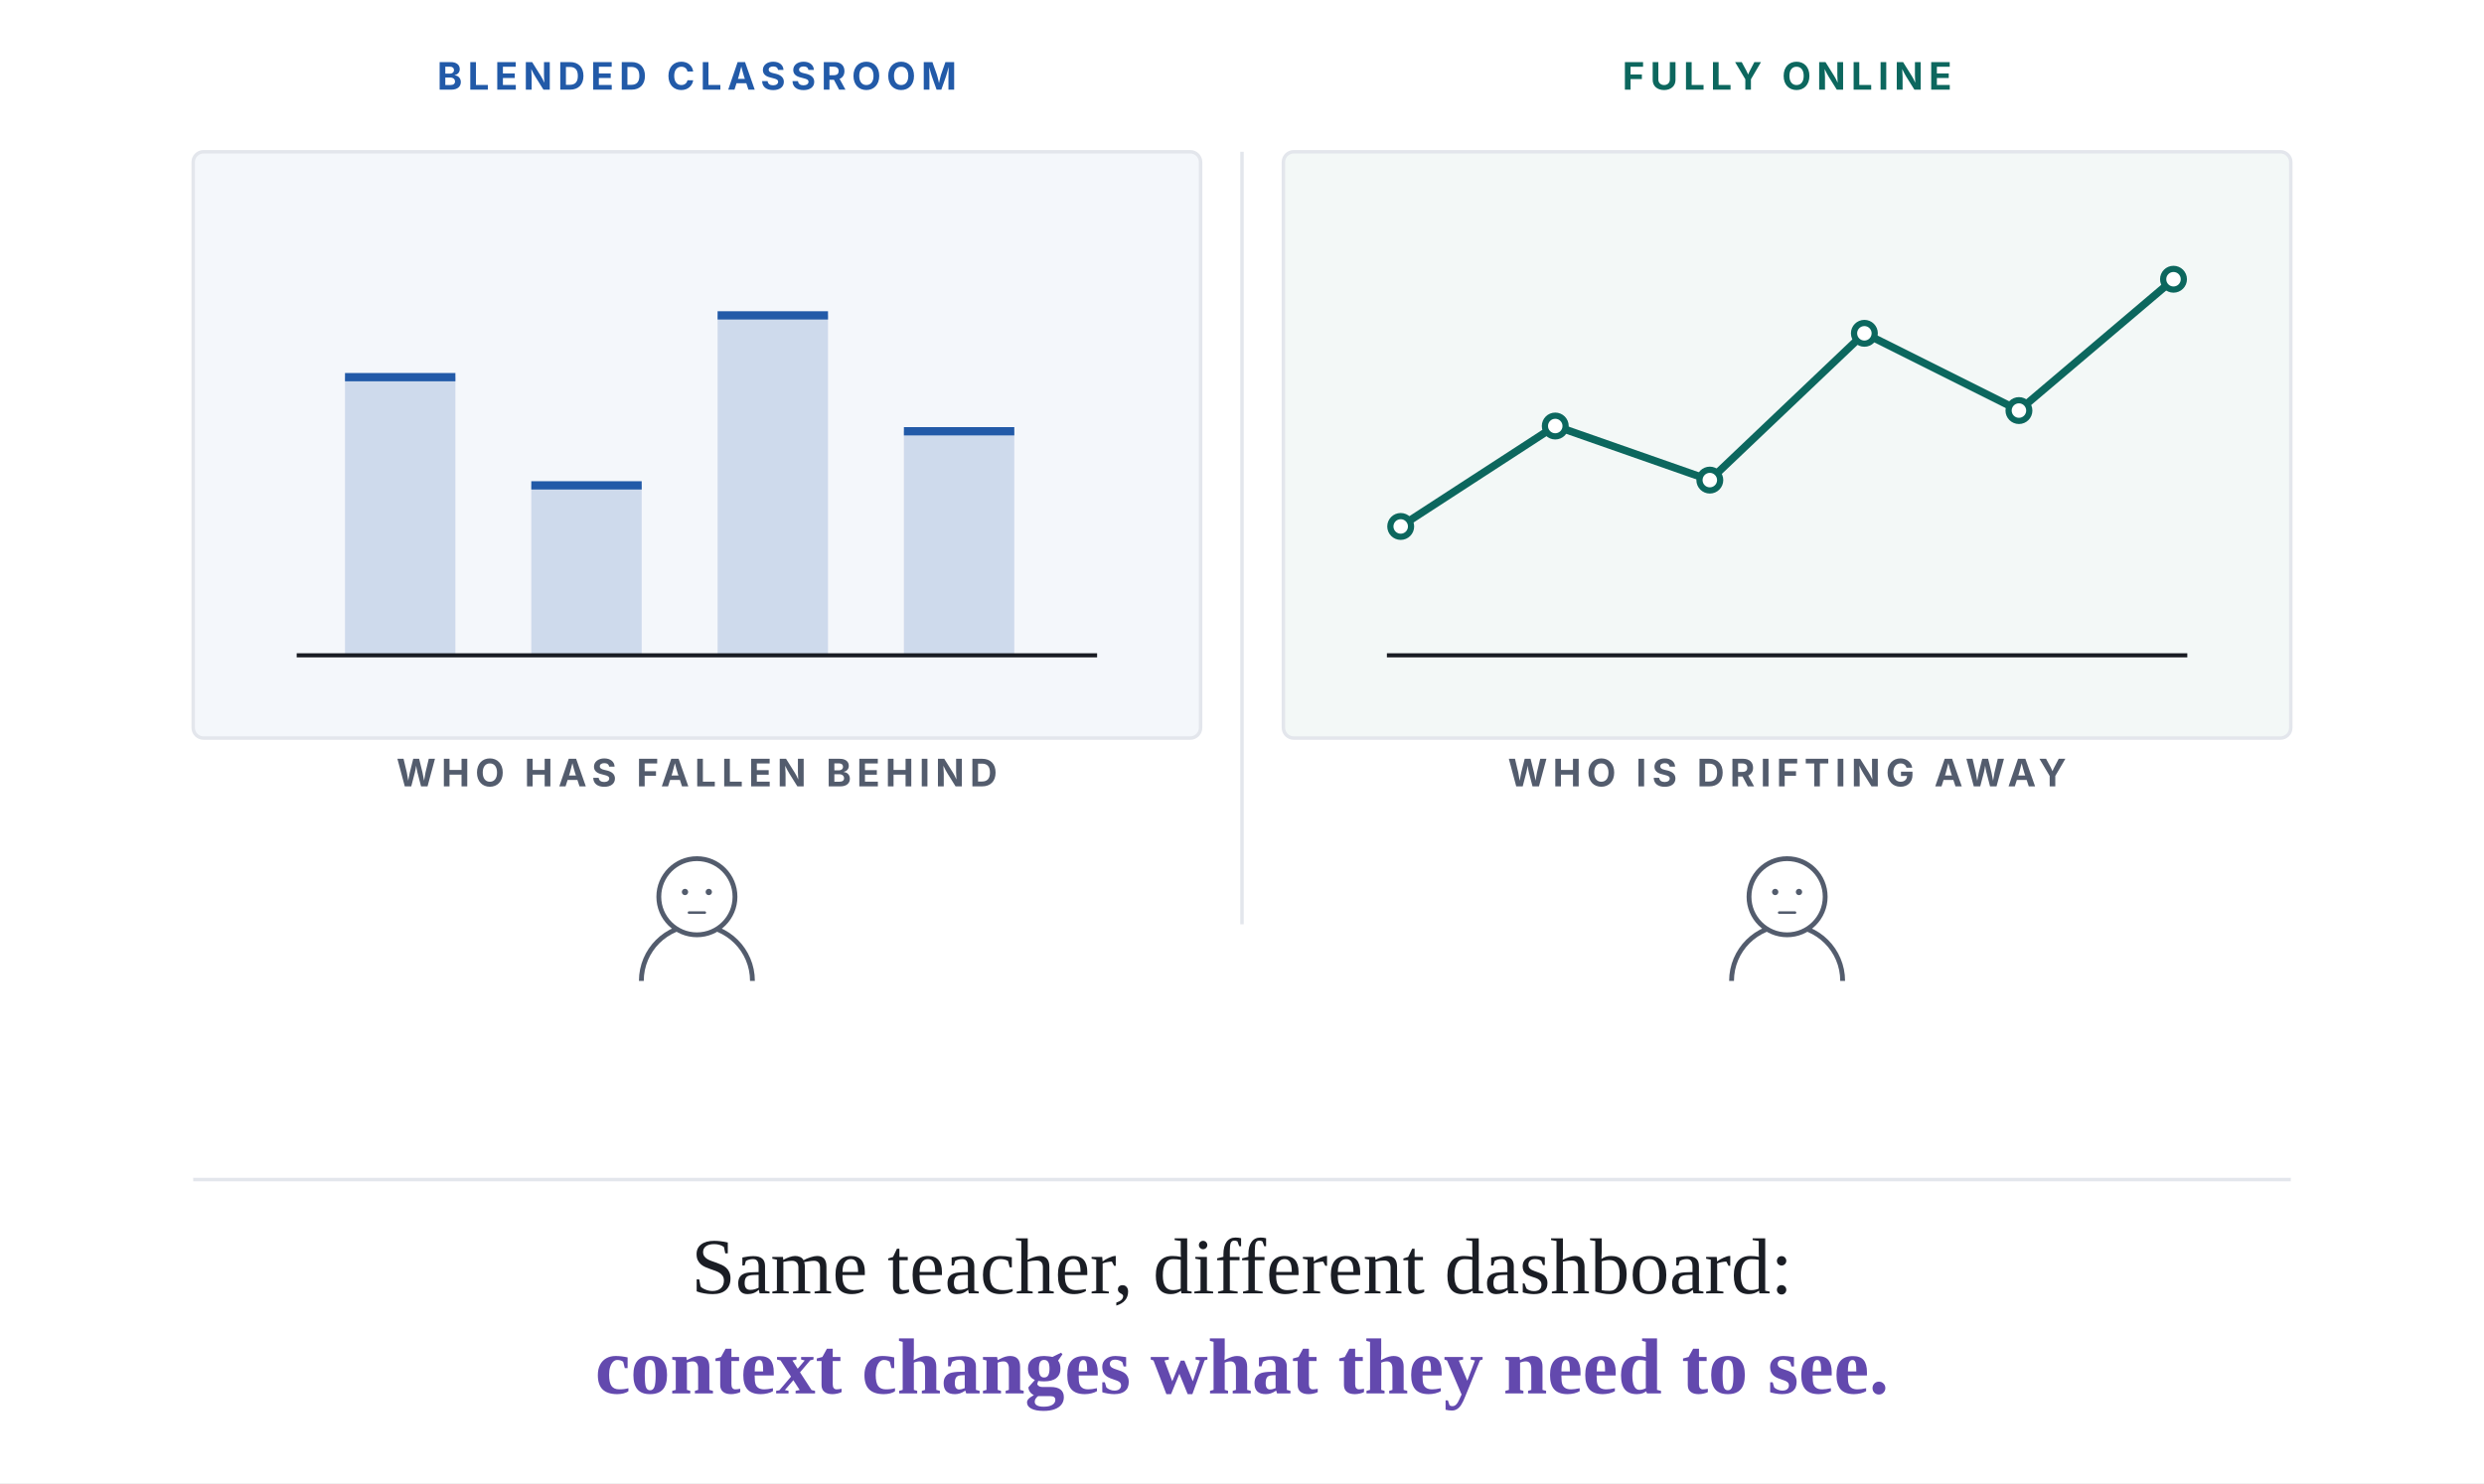
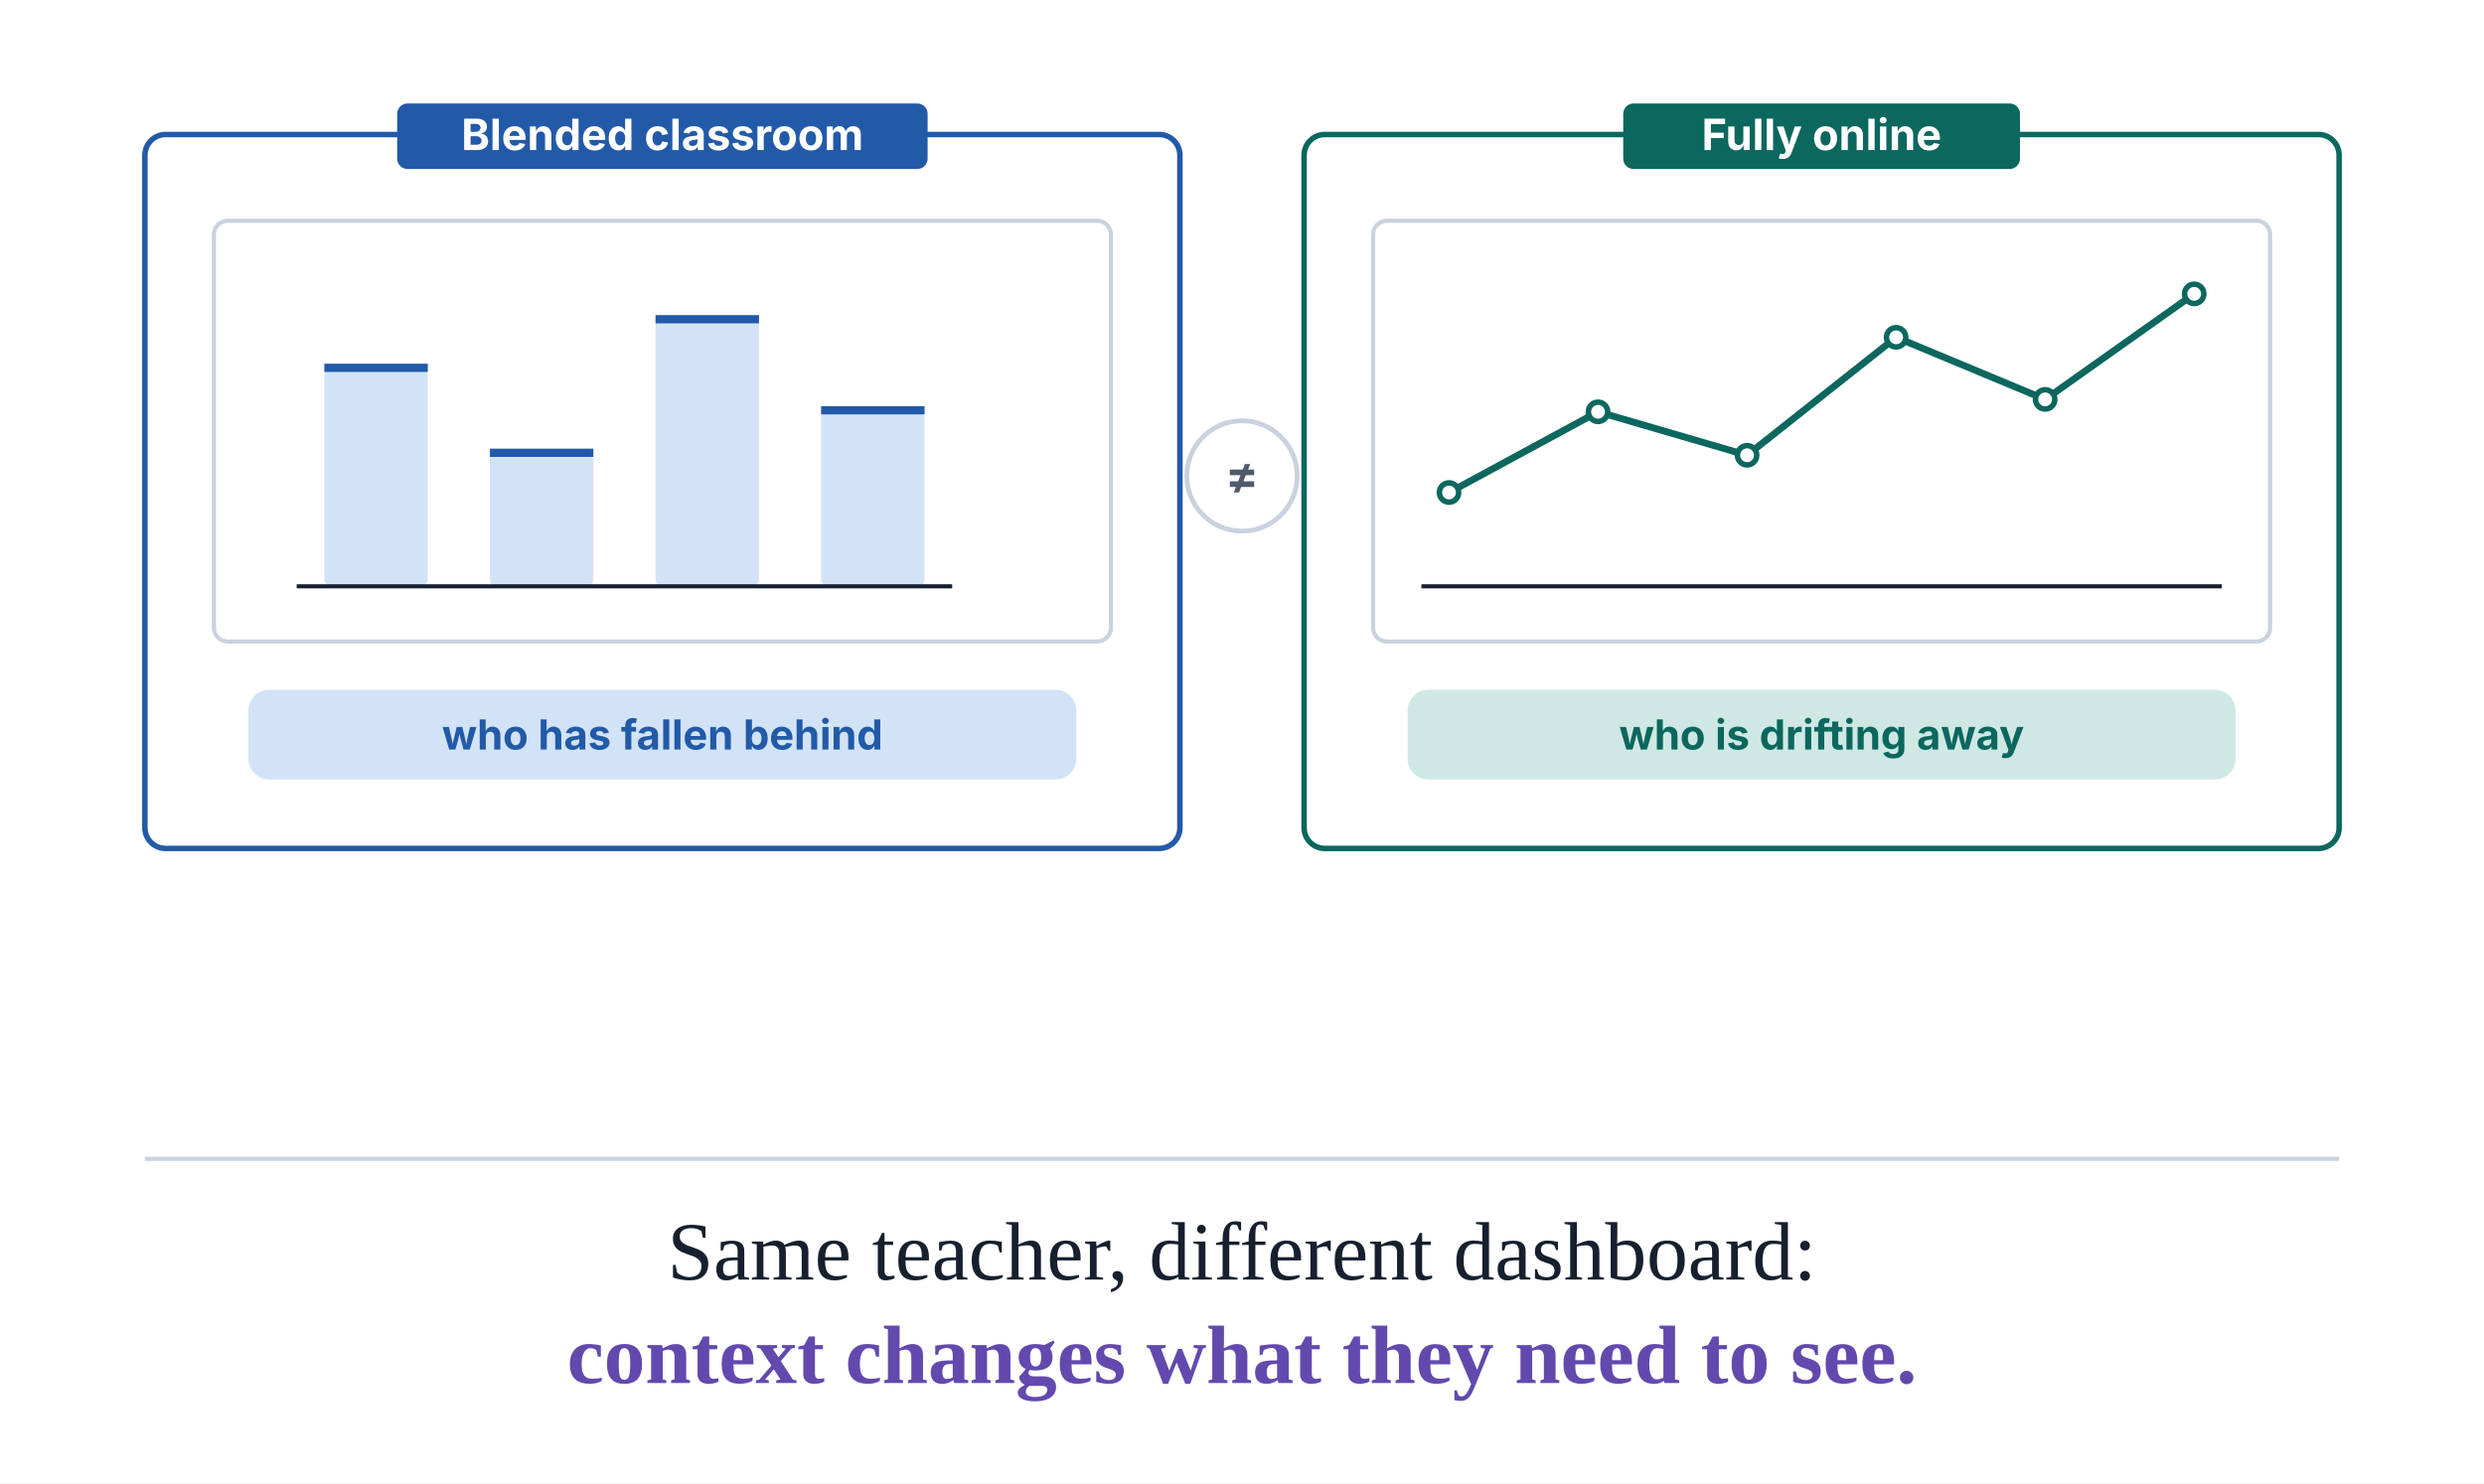
<svg xmlns="http://www.w3.org/2000/svg" class="wb" viewBox="0 0 720 430" role="img" aria-label="What teachers want from a learning-analytics dashboard differs considerably between blended and online contexts: preferences, requirements and concerns all shift.">
  <rect width="720" height="430" fill="#ffffff" />
-   <text x="202.0" y="26" text-anchor="middle" font-family="Inter,-apple-system,'Helvetica Neue',system-ui,sans-serif" font-size="11" font-weight="700" fill="#225aa8" letter-spacing="1.6">BLENDED CLASSROOM</text>
-   <rect x="56" y="44" width="292" height="170" rx="3" fill="#225aa8" fill-opacity="0.05" />
-   <rect x="56" y="44" width="292" height="170" rx="3" fill="none" stroke="#e3e6ec" stroke-width="1" />
-   <rect x="100" y="109.36" width="32" height="80.64" rx="0" fill="#225aa8" fill-opacity="0.18" />
-   <path d="M100 109.36 H132" fill="none" stroke="#225aa8" stroke-width="2.4" stroke-linecap="butt" stroke-linejoin="round" />
-   <rect x="154" y="140.72" width="32" height="49.28" rx="0" fill="#225aa8" fill-opacity="0.18" />
-   <path d="M154 140.72 H186" fill="none" stroke="#225aa8" stroke-width="2.4" stroke-linecap="butt" stroke-linejoin="round" />
-   <rect x="208" y="91.44" width="32" height="98.56" rx="0" fill="#225aa8" fill-opacity="0.18" />
-   <path d="M208 91.44 H240" fill="none" stroke="#225aa8" stroke-width="2.4" stroke-linecap="butt" stroke-linejoin="round" />
-   <rect x="262" y="125.04" width="32" height="64.96" rx="0" fill="#225aa8" fill-opacity="0.18" />
-   <path d="M262 125.04 H294" fill="none" stroke="#225aa8" stroke-width="2.4" stroke-linecap="butt" stroke-linejoin="round" />
-   <path d="M86 190 H318" fill="none" stroke="#1a1d24" stroke-width="1.2" stroke-linecap="butt" stroke-linejoin="round" />
-   <path d="M185.9 284.4 a16.1 16.1 0 0 1 32.2 0" fill="#ffffff" stroke="#535c6d" stroke-width="1.4" stroke-linecap="butt" stroke-linejoin="round" />
-   <circle cx="202.0" cy="260" r="11.04" fill="#ffffff" stroke="#535c6d" stroke-width="1.4" />
-   <circle cx="198.55" cy="258.62" r="0.92" fill="#535c6d" />
-   <circle cx="205.45" cy="258.62" r="0.92" fill="#535c6d" />
-   <path d="M199.7 264.6 h4.6" fill="none" stroke="#535c6d" stroke-width="0.736" stroke-linecap="round" stroke-linejoin="round" />
-   <text x="202.0" y="228" text-anchor="middle" font-family="Inter,-apple-system,'Helvetica Neue',system-ui,sans-serif" font-size="11" font-weight="700" fill="#535c6d" letter-spacing="1.6">WHO HAS FALLEN BEHIND</text>
-   <text x="518.0" y="26" text-anchor="middle" font-family="Inter,-apple-system,'Helvetica Neue',system-ui,sans-serif" font-size="11" font-weight="700" fill="#0c675e" letter-spacing="1.6">FULLY ONLINE</text>
-   <rect x="372" y="44" width="292" height="170" rx="3" fill="#0c675e" fill-opacity="0.05" />
-   <rect x="372" y="44" width="292" height="170" rx="3" fill="none" stroke="#e3e6ec" stroke-width="1" />
-   <path d="M406.0 152.6 L450.8 123.5 L495.6 139.2 L540.4 96.6 L585.2 119.0 L630.0 81.0" fill="none" stroke="#0c675e" stroke-width="2.2" stroke-linecap="round" stroke-linejoin="round" />
-   <circle cx="406.0" cy="152.64" r="3" fill="#ffffff" stroke="#0c675e" stroke-width="1.8" />
-   <circle cx="450.8" cy="123.52" r="3" fill="#ffffff" stroke="#0c675e" stroke-width="1.8" />
-   <circle cx="495.6" cy="139.2" r="3" fill="#ffffff" stroke="#0c675e" stroke-width="1.8" />
-   <circle cx="540.4" cy="96.64" r="3" fill="#ffffff" stroke="#0c675e" stroke-width="1.8" />
-   <circle cx="585.2" cy="119.04" r="3" fill="#ffffff" stroke="#0c675e" stroke-width="1.8" />
-   <circle cx="630.0" cy="80.96" r="3" fill="#ffffff" stroke="#0c675e" stroke-width="1.8" />
-   <path d="M402 190 H634" fill="none" stroke="#1a1d24" stroke-width="1.2" stroke-linecap="butt" stroke-linejoin="round" />
-   <path d="M501.9 284.4 a16.1 16.1 0 0 1 32.2 0" fill="#ffffff" stroke="#535c6d" stroke-width="1.4" stroke-linecap="butt" stroke-linejoin="round" />
-   <circle cx="518.0" cy="260" r="11.04" fill="#ffffff" stroke="#535c6d" stroke-width="1.4" />
-   <circle cx="514.55" cy="258.62" r="0.92" fill="#535c6d" />
-   <circle cx="521.45" cy="258.62" r="0.92" fill="#535c6d" />
-   <path d="M515.7 264.6 h4.6" fill="none" stroke="#535c6d" stroke-width="0.736" stroke-linecap="round" stroke-linejoin="round" />
-   <text x="518.0" y="228" text-anchor="middle" font-family="Inter,-apple-system,'Helvetica Neue',system-ui,sans-serif" font-size="11" font-weight="700" fill="#535c6d" letter-spacing="1.6">WHO IS DRIFTING AWAY</text>
-   <path d="M360.0 44 V268" fill="none" stroke="#e3e6ec" stroke-width="1" stroke-linecap="butt" stroke-linejoin="round" />
-   <path d="M56 342 H664" fill="none" stroke="#e3e6ec" stroke-width="1" stroke-linecap="butt" stroke-linejoin="round" />
-   <text x="360.0" y="375" text-anchor="middle" font-family="Fraunces,Georgia,'Times New Roman',serif" font-size="23" font-weight="500" fill="#1a1d24">Same teacher, different dashboard:</text>
-   <text x="360.0" y="404" text-anchor="middle" font-family="Fraunces,Georgia,'Times New Roman',serif" font-size="23" font-weight="600" fill="#6349ae">context changes what they need to see.</text>
+   <g transform="translate(0 -40)">
+     <rect x="42" y="79" width="300" height="207" rx="6" fill="none" stroke="#225aa8" stroke-width="1.6" />
+     <rect x="115.125" y="70" width="153.75" height="19" rx="3" fill="#225aa8" />
+     <text x="192.0" y="83.5" text-anchor="middle" font-family="Inter,-apple-system,'Helvetica Neue',system-ui,sans-serif" font-size="12.5" font-weight="700" fill="#ffffff">Blended classroom</text>
+     <rect x="62" y="104" width="260" height="122" rx="4" fill="#ffffff" stroke="#c9d2de" stroke-width="1.2" />
+     <rect x="94" y="146.64" width="30" height="63.36" rx="2" fill="#d3e3f7" />
+     <path d="M94 146.64 H124" fill="none" stroke="#225aa8" stroke-width="2.4" stroke-linecap="butt" stroke-linejoin="round" />
+     <rect x="142" y="171.28" width="30" height="38.72" rx="2" fill="#d3e3f7" />
+     <path d="M142 171.28 H172" fill="none" stroke="#225aa8" stroke-width="2.4" stroke-linecap="butt" stroke-linejoin="round" />
+     <rect x="190" y="132.56" width="30" height="77.44" rx="2" fill="#d3e3f7" />
+     <path d="M190 132.56 H220" fill="none" stroke="#225aa8" stroke-width="2.4" stroke-linecap="butt" stroke-linejoin="round" />
+     <rect x="238" y="158.96" width="30" height="51.04" rx="2" fill="#d3e3f7" />
+     <path d="M238 158.96 H268" fill="none" stroke="#225aa8" stroke-width="2.4" stroke-linecap="butt" stroke-linejoin="round" />
+     <path d="M86 210 H276" fill="none" stroke="#16202e" stroke-width="1.2" stroke-linecap="butt" stroke-linejoin="round" />
+     <rect x="72" y="240" width="240" height="26" rx="6" fill="#d3e3f7" />
+     <text x="192.0" y="257.32" text-anchor="middle" font-family="Inter,-apple-system,'Helvetica Neue',system-ui,sans-serif" font-size="12" font-weight="700" fill="#225aa8">who has fallen behind</text>
+     <rect x="378" y="79" width="300" height="207" rx="6" fill="none" stroke="#0c675e" stroke-width="1.6" />
+     <rect x="470.5" y="70" width="115.0" height="19" rx="3" fill="#0c675e" />
+     <text x="528.0" y="83.5" text-anchor="middle" font-family="Inter,-apple-system,'Helvetica Neue',system-ui,sans-serif" font-size="12.5" font-weight="700" fill="#ffffff">Fully online</text>
+     <rect x="398" y="104" width="260" height="122" rx="4" fill="#ffffff" stroke="#c9d2de" stroke-width="1.2" />
+     <path d="M420.0 182.8 L463.2 159.4 L506.4 172.0 L549.6 137.8 L592.8 155.8 L636.0 125.2" fill="none" stroke="#0c675e" stroke-width="2.0" stroke-linecap="round" stroke-linejoin="round" />
+     <circle cx="420.0" cy="182.8" r="2.8" fill="#ffffff" stroke="#0c675e" stroke-width="1.6" />
+     <circle cx="463.2" cy="159.4" r="2.8" fill="#ffffff" stroke="#0c675e" stroke-width="1.6" />
+     <circle cx="506.4" cy="172.0" r="2.8" fill="#ffffff" stroke="#0c675e" stroke-width="1.6" />
+     <circle cx="549.6" cy="137.8" r="2.8" fill="#ffffff" stroke="#0c675e" stroke-width="1.6" />
+     <circle cx="592.8" cy="155.8" r="2.8" fill="#ffffff" stroke="#0c675e" stroke-width="1.6" />
+     <circle cx="636.0" cy="125.2" r="2.8" fill="#ffffff" stroke="#0c675e" stroke-width="1.6" />
+     <path d="M412 210 H644" fill="none" stroke="#16202e" stroke-width="1.2" stroke-linecap="butt" stroke-linejoin="round" />
+     <rect x="408" y="240" width="240" height="26" rx="6" fill="#cfe8e4" />
+     <text x="528.0" y="257.32" text-anchor="middle" font-family="Inter,-apple-system,'Helvetica Neue',system-ui,sans-serif" font-size="12" font-weight="700" fill="#0c675e">who is drifting away</text>
+     <circle cx="360.0" cy="178" r="16" fill="#ffffff" stroke="#c9d2de" stroke-width="1.4" />
+     <text x="360.0" y="183" text-anchor="middle" font-family="Inter,-apple-system,'Helvetica Neue',system-ui,sans-serif" font-size="15" font-weight="600" fill="#4f5a6b">≠</text>
+   </g>
+   <path d="M42 336 H678" fill="none" stroke="#c9d2de" stroke-width="1.2" stroke-linecap="butt" stroke-linejoin="round" />
+   <text x="360.0" y="371" text-anchor="middle" font-family="Fraunces,Georgia,'Times New Roman',serif" font-size="24" font-weight="500" fill="#16202e">Same teacher, different dashboard:</text>
+   <text x="360.0" y="401" text-anchor="middle" font-family="Fraunces,Georgia,'Times New Roman',serif" font-size="24" font-weight="600" fill="#6349ae">context changes what they need to see.</text>
</svg>
